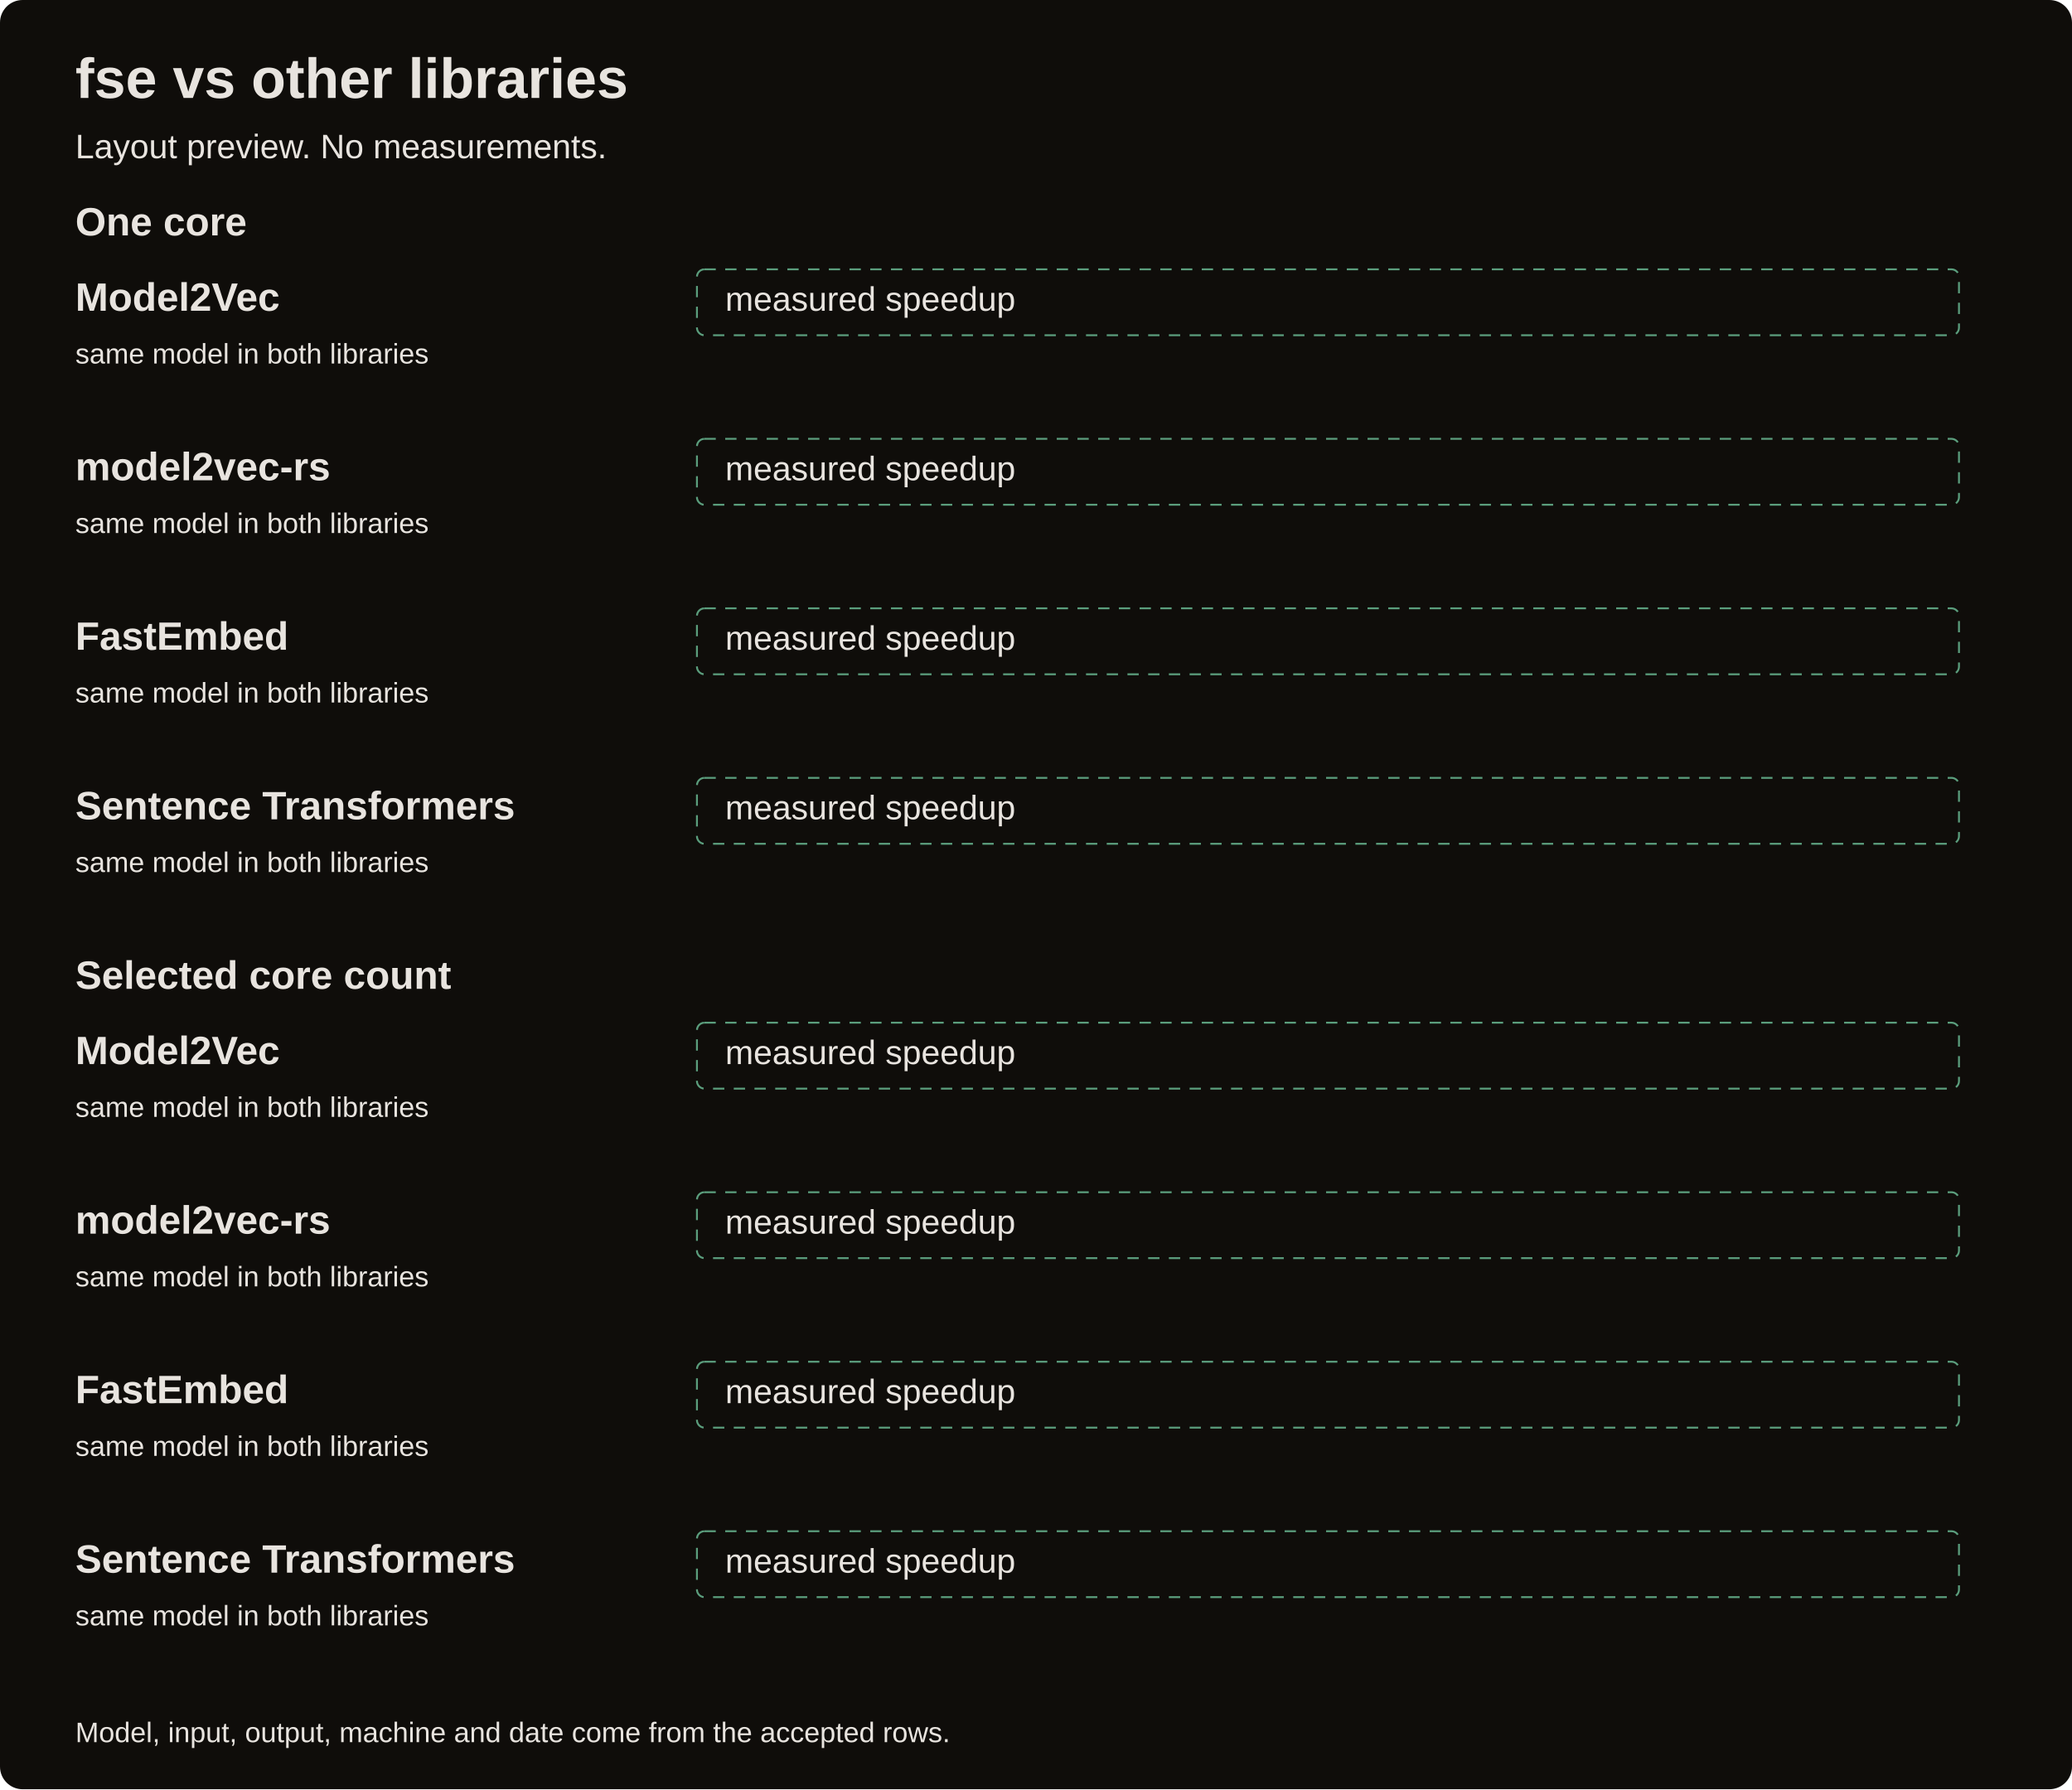
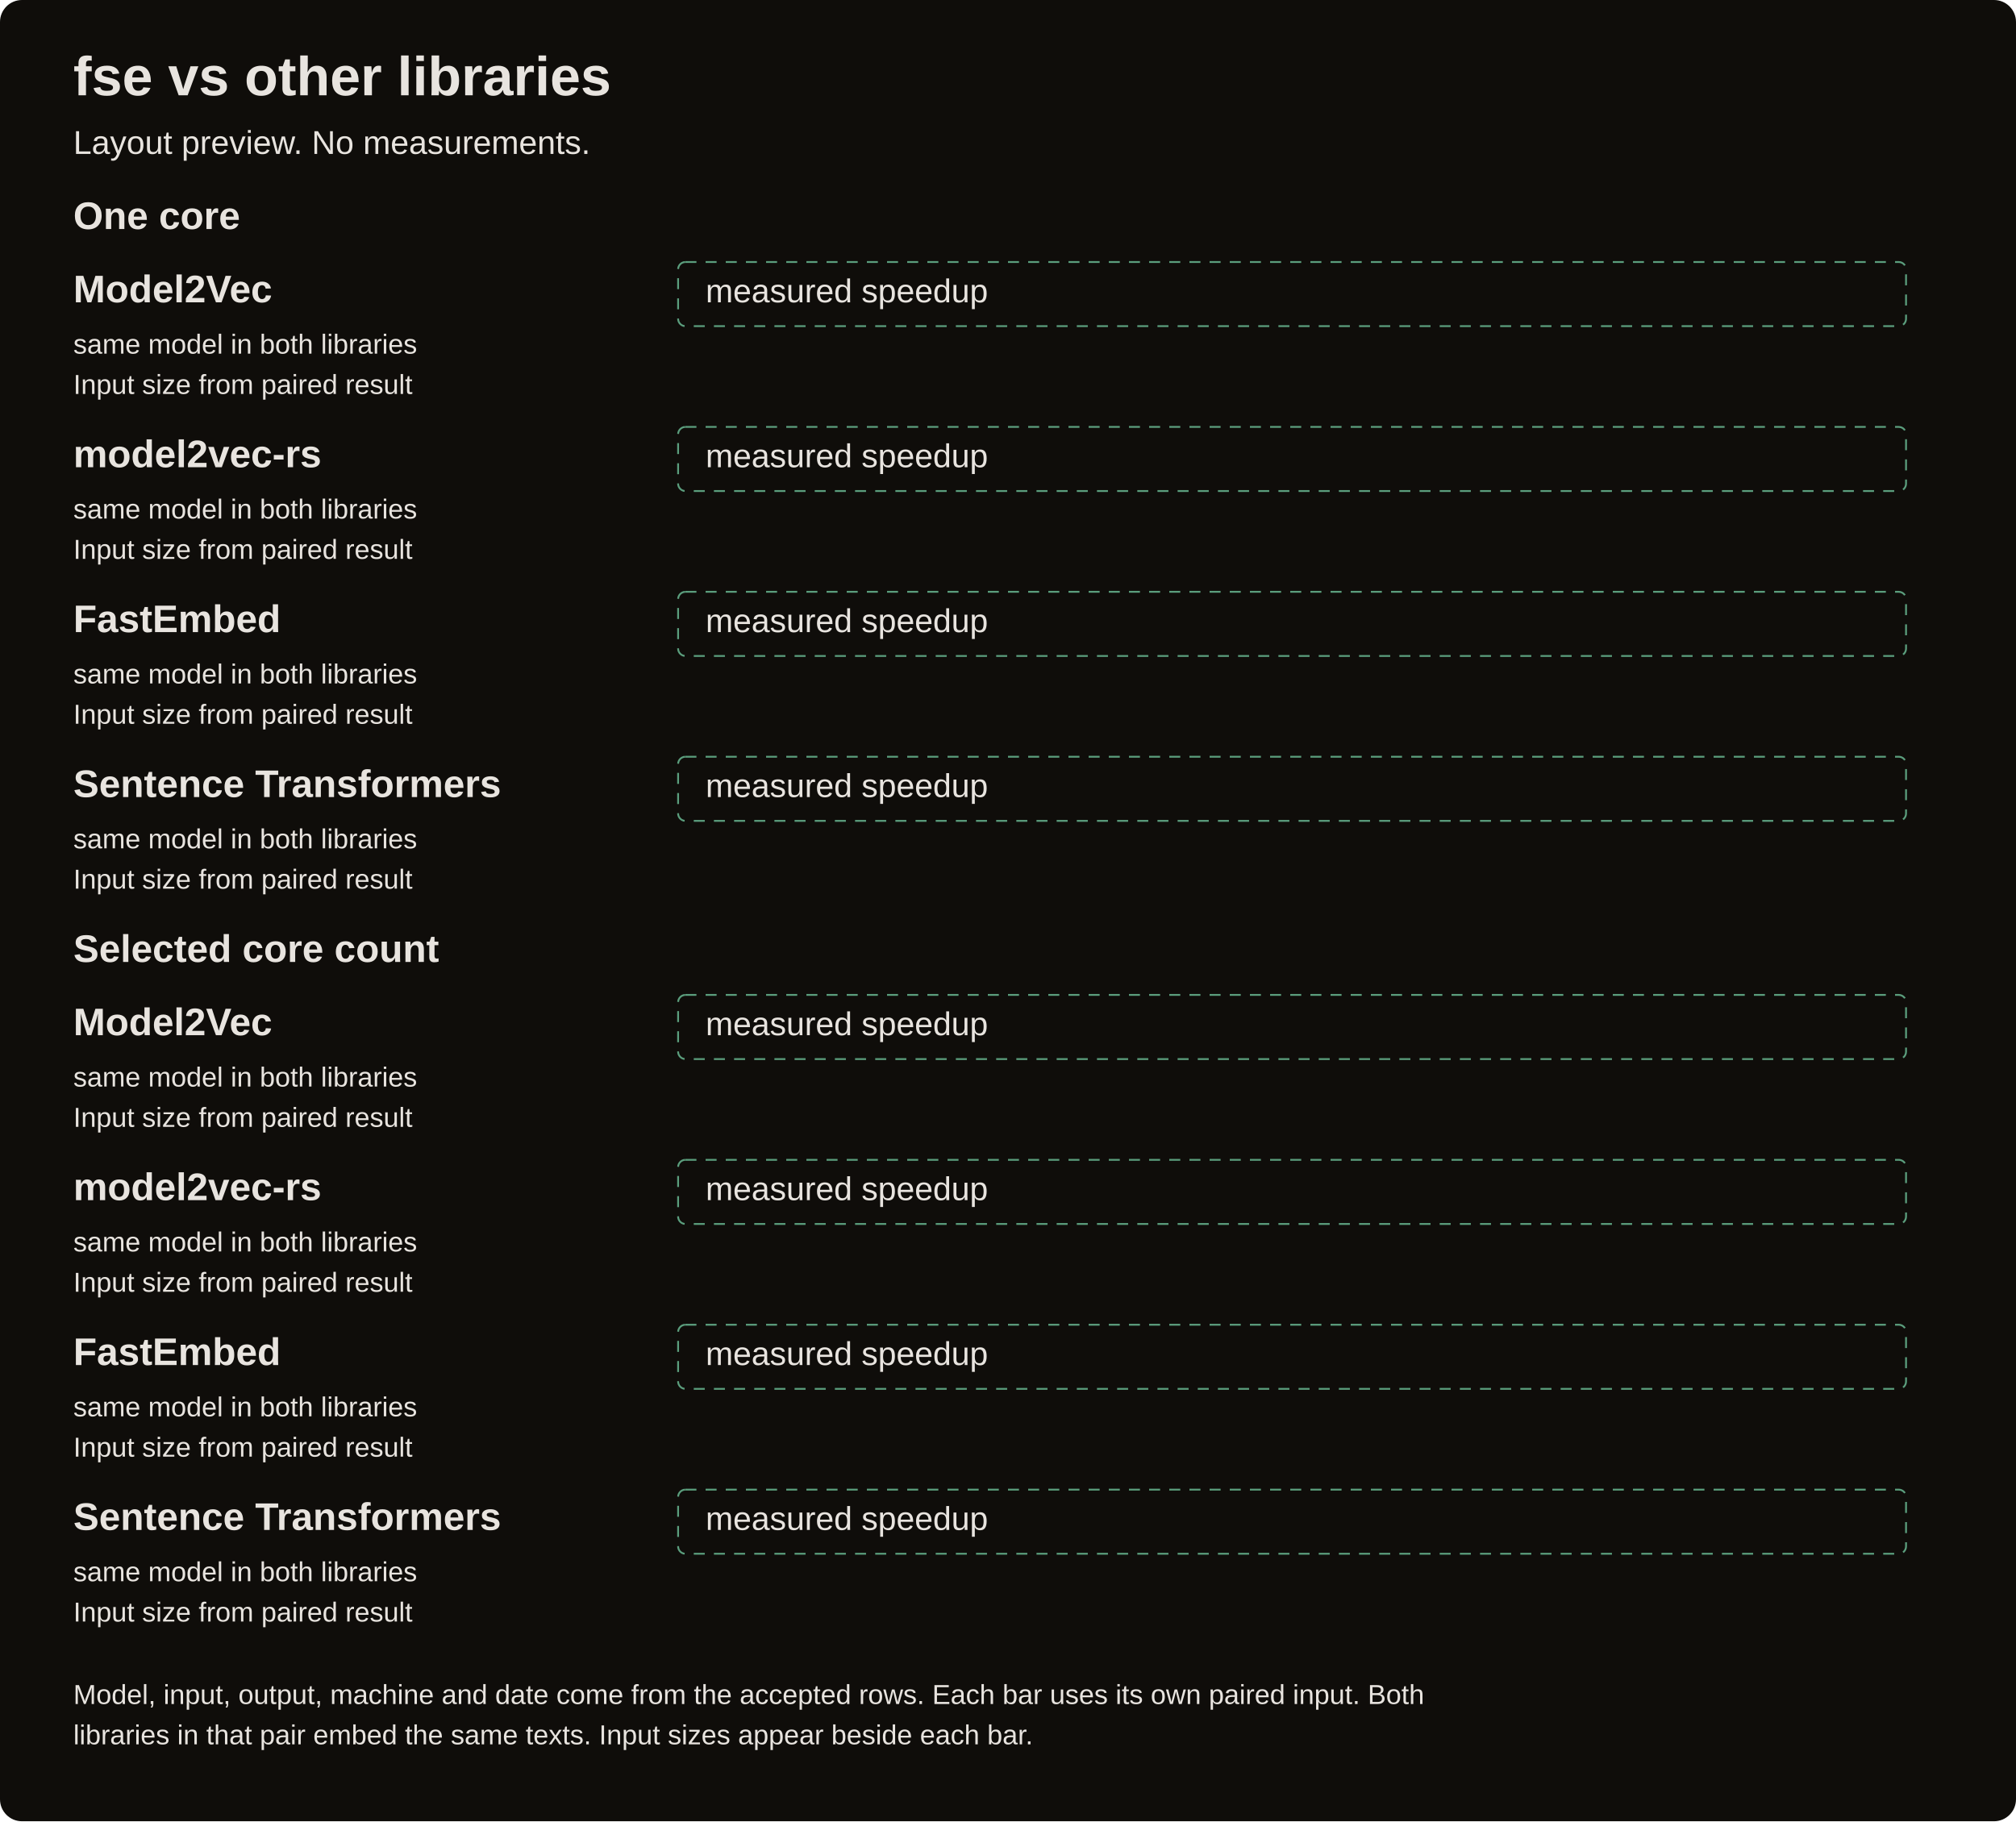
- <svg xmlns="http://www.w3.org/2000/svg" width="1100" height="950" viewBox="0 0 1100 950" role="img" aria-labelledby="title desc">
-   <rect width="1100" height="950" rx="12" fill="#0F0D0A" />
+ <svg xmlns="http://www.w3.org/2000/svg" width="1100" height="994" viewBox="0 0 1100 994" role="img" aria-labelledby="title desc">
+   <rect width="1100" height="994" rx="12" fill="#0F0D0A" />
  <g font-family="Geist, Arial, sans-serif">
    <text x="40" y="52" font-size="30" font-weight="700" fill="#E8E4DF">fse vs other libraries</text>
    <text x="40" y="84" font-size="18" font-weight="400" fill="#E8E4DF">Layout preview. No measurements.</text>
    <text x="40" y="125" font-size="21" font-weight="700" fill="#E8E4DF">One core</text>
    <text x="40" y="165" font-size="21" font-weight="700" fill="#E8E4DF">Model2Vec</text>
    <text x="40" y="193" font-size="15" font-weight="400" fill="#E8E4DF">same model in both libraries</text>
+     <text x="40" y="215" font-size="15" font-weight="400" fill="#E8E4DF">Input size from paired result</text>
    <rect x="370" y="143" width="670" height="35" rx="4" fill="none" stroke="#5B9E7D" stroke-dasharray="6 5" />
    <text x="385" y="165" font-size="18" font-weight="400" fill="#E8E4DF">measured speedup</text>
    <text x="40" y="255" font-size="21" font-weight="700" fill="#E8E4DF">model2vec-rs</text>
    <text x="40" y="283" font-size="15" font-weight="400" fill="#E8E4DF">same model in both libraries</text>
+     <text x="40" y="305" font-size="15" font-weight="400" fill="#E8E4DF">Input size from paired result</text>
    <rect x="370" y="233" width="670" height="35" rx="4" fill="none" stroke="#5B9E7D" stroke-dasharray="6 5" />
    <text x="385" y="255" font-size="18" font-weight="400" fill="#E8E4DF">measured speedup</text>
    <text x="40" y="345" font-size="21" font-weight="700" fill="#E8E4DF">FastEmbed</text>
    <text x="40" y="373" font-size="15" font-weight="400" fill="#E8E4DF">same model in both libraries</text>
+     <text x="40" y="395" font-size="15" font-weight="400" fill="#E8E4DF">Input size from paired result</text>
    <rect x="370" y="323" width="670" height="35" rx="4" fill="none" stroke="#5B9E7D" stroke-dasharray="6 5" />
    <text x="385" y="345" font-size="18" font-weight="400" fill="#E8E4DF">measured speedup</text>
    <text x="40" y="435" font-size="21" font-weight="700" fill="#E8E4DF">Sentence Transformers</text>
    <text x="40" y="463" font-size="15" font-weight="400" fill="#E8E4DF">same model in both libraries</text>
+     <text x="40" y="485" font-size="15" font-weight="400" fill="#E8E4DF">Input size from paired result</text>
    <rect x="370" y="413" width="670" height="35" rx="4" fill="none" stroke="#5B9E7D" stroke-dasharray="6 5" />
    <text x="385" y="435" font-size="18" font-weight="400" fill="#E8E4DF">measured speedup</text>
    <text x="40" y="525" font-size="21" font-weight="700" fill="#E8E4DF">Selected core count</text>
    <text x="40" y="565" font-size="21" font-weight="700" fill="#E8E4DF">Model2Vec</text>
    <text x="40" y="593" font-size="15" font-weight="400" fill="#E8E4DF">same model in both libraries</text>
+     <text x="40" y="615" font-size="15" font-weight="400" fill="#E8E4DF">Input size from paired result</text>
    <rect x="370" y="543" width="670" height="35" rx="4" fill="none" stroke="#5B9E7D" stroke-dasharray="6 5" />
    <text x="385" y="565" font-size="18" font-weight="400" fill="#E8E4DF">measured speedup</text>
    <text x="40" y="655" font-size="21" font-weight="700" fill="#E8E4DF">model2vec-rs</text>
    <text x="40" y="683" font-size="15" font-weight="400" fill="#E8E4DF">same model in both libraries</text>
+     <text x="40" y="705" font-size="15" font-weight="400" fill="#E8E4DF">Input size from paired result</text>
    <rect x="370" y="633" width="670" height="35" rx="4" fill="none" stroke="#5B9E7D" stroke-dasharray="6 5" />
    <text x="385" y="655" font-size="18" font-weight="400" fill="#E8E4DF">measured speedup</text>
    <text x="40" y="745" font-size="21" font-weight="700" fill="#E8E4DF">FastEmbed</text>
    <text x="40" y="773" font-size="15" font-weight="400" fill="#E8E4DF">same model in both libraries</text>
+     <text x="40" y="795" font-size="15" font-weight="400" fill="#E8E4DF">Input size from paired result</text>
    <rect x="370" y="723" width="670" height="35" rx="4" fill="none" stroke="#5B9E7D" stroke-dasharray="6 5" />
    <text x="385" y="745" font-size="18" font-weight="400" fill="#E8E4DF">measured speedup</text>
    <text x="40" y="835" font-size="21" font-weight="700" fill="#E8E4DF">Sentence Transformers</text>
    <text x="40" y="863" font-size="15" font-weight="400" fill="#E8E4DF">same model in both libraries</text>
+     <text x="40" y="885" font-size="15" font-weight="400" fill="#E8E4DF">Input size from paired result</text>
    <rect x="370" y="813" width="670" height="35" rx="4" fill="none" stroke="#5B9E7D" stroke-dasharray="6 5" />
    <text x="385" y="835" font-size="18" font-weight="400" fill="#E8E4DF">measured speedup</text>
-     <text x="40" y="925" font-size="15" font-weight="400" fill="#E8E4DF">Model, input, output, machine and date come from the accepted rows.</text>
+     <text x="40" y="930" font-size="15" font-weight="400" fill="#E8E4DF">Model, input, output, machine and date come from the accepted rows. Each bar uses its own paired input. Both</text>
+     <text x="40" y="952" font-size="15" font-weight="400" fill="#E8E4DF">libraries in that pair embed the same texts. Input sizes appear beside each bar.</text>
  </g>
</svg>
